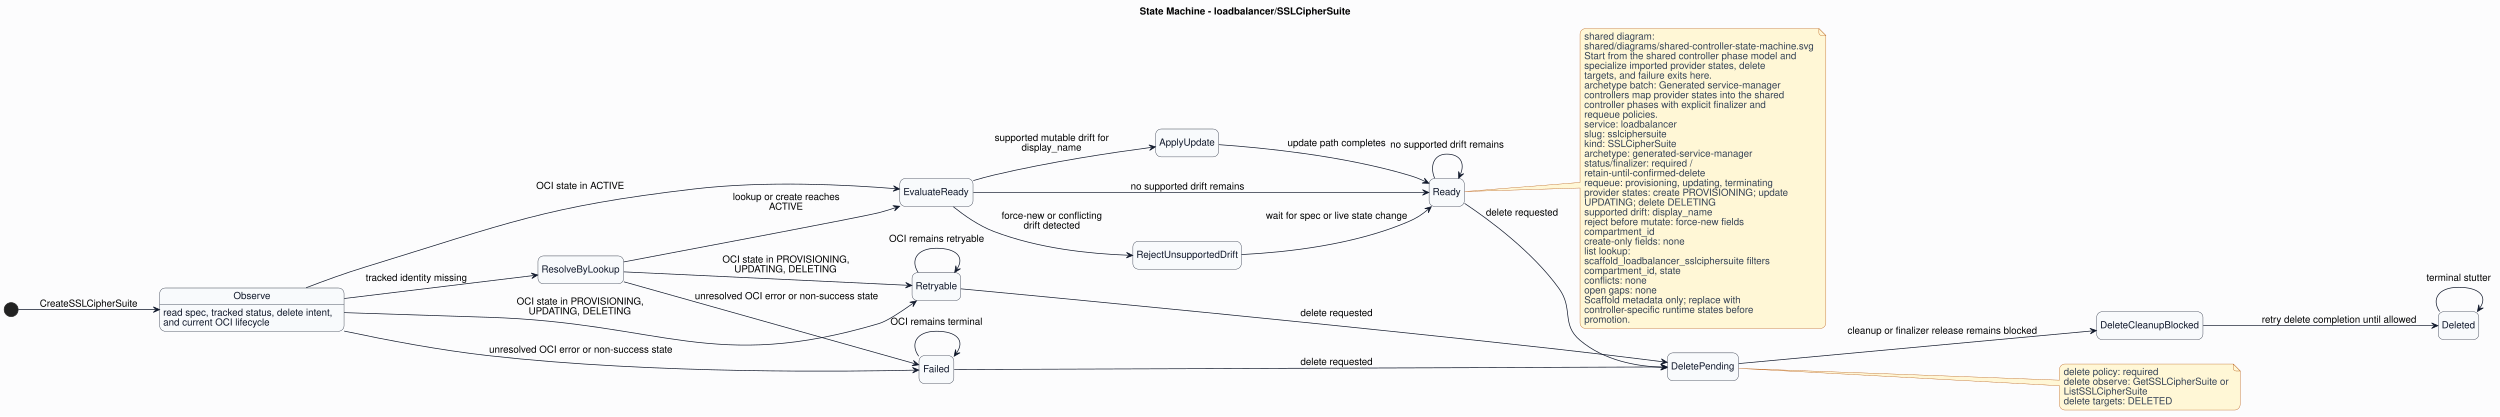
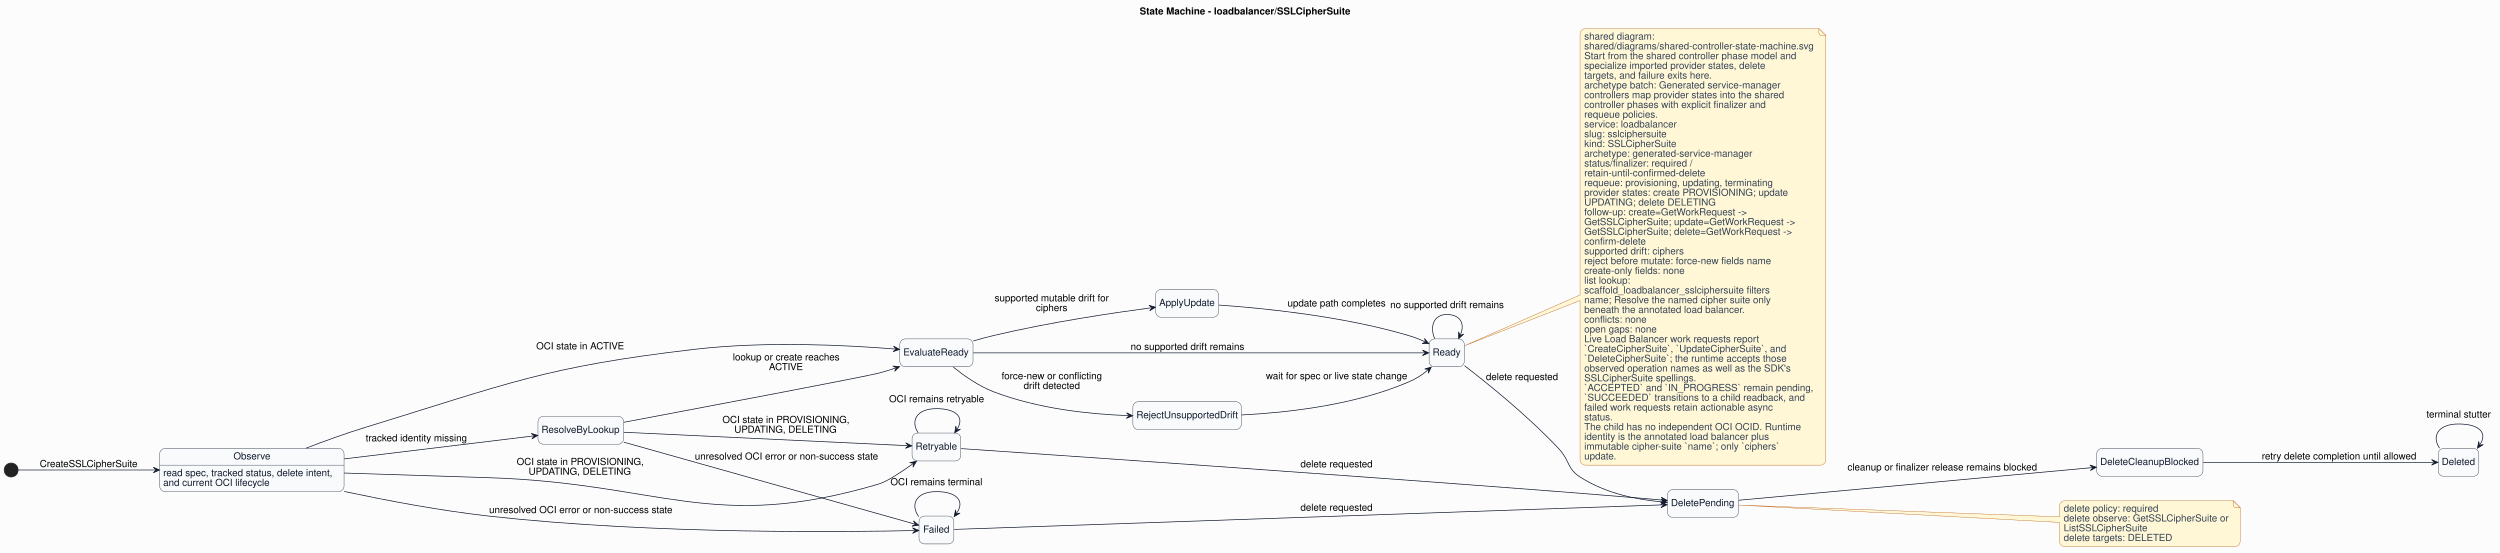
- <svg xmlns="http://www.w3.org/2000/svg" contentStyleType="text/css" data-diagram-type="STATE" height="597px" preserveAspectRatio="none" style="width:3585px;height:597px;background:#FCFCFD;" version="1.1" viewBox="0 0 3585 597" width="3585px" zoomAndPan="magnify">
+ <svg xmlns="http://www.w3.org/2000/svg" contentStyleType="text/css" data-diagram-type="STATE" height="793px" preserveAspectRatio="none" style="width:3585px;height:793px;background:#FCFCFD;" version="1.1" viewBox="0 0 3585 793" width="3585px" zoomAndPan="magnify">
  <defs />
  <g>
-     <rect fill="#FCFCFD" height="597" style="stroke:none;stroke-width:1;" width="3585" x="0" y="0" />
+     <rect fill="#FCFCFD" height="793" style="stroke:none;stroke-width:1;" width="3585" x="0" y="0" />
    <g class="title" data-source-line="10">
      <text fill="#000000" font-family="Helvetica" font-size="14" font-weight="bold" lengthAdjust="spacing" textLength="302.627" x="1634.245" y="20.78">State Machine - loadbalancer/SSLCipherSuite</text>
    </g>
-     <g>
-       <rect fill="#F8FAFC" height="62" rx="8" ry="8" style="stroke:#0F172A;stroke-width:0.5;" width="264.364" x="229" y="413" />
-       <line style="stroke:#0F172A;stroke-width:0.5;" x1="229" x2="493.364" y1="437" y2="437" />
-       <text fill="#0F172A" font-family="Helvetica" font-size="14" lengthAdjust="spacing" textLength="52.91" x="334.727" y="428.78">Observe</text>
-       <text fill="#0F172A" font-family="Helvetica" font-size="14" lengthAdjust="spacing" textLength="244.364" x="234" y="452.78">read spec, tracked status, delete intent,</text>
-       <text fill="#0F172A" font-family="Helvetica" font-size="14" lengthAdjust="spacing" textLength="153.282" x="234" y="466.78">and current OCI lifecycle</text>
-     </g>
-     <rect fill="#F8FAFC" height="40" rx="8" ry="8" style="stroke:#0F172A;stroke-width:0.5;" width="104.951" x="1290.36" y="256" />
-     <text fill="#0F172A" font-family="Helvetica" font-size="14" lengthAdjust="spacing" textLength="94.951" x="1295.36" y="279.78">EvaluateReady</text>
-     <rect fill="#F8FAFC" height="40" rx="8" ry="8" style="stroke:#0F172A;stroke-width:0.5;" width="50.469" x="2049.32" y="256" />
-     <text fill="#0F172A" font-family="Helvetica" font-size="14" lengthAdjust="spacing" textLength="40.469" x="2054.32" y="279.78">Ready</text>
-     <rect fill="#F8FAFC" height="40" rx="8" ry="8" style="stroke:#0F172A;stroke-width:0.5;" width="69.917" x="1307.88" y="391" />
-     <text fill="#0F172A" font-family="Helvetica" font-size="14" lengthAdjust="spacing" textLength="59.917" x="1312.88" y="414.78">Retryable</text>
-     <rect fill="#F8FAFC" height="40" rx="8" ry="8" style="stroke:#0F172A;stroke-width:0.5;" width="50" x="1317.84" y="510" />
-     <text fill="#0F172A" font-family="Helvetica" font-size="14" lengthAdjust="spacing" textLength="38.131" x="1323.775" y="533.78">Failed</text>
-     <rect fill="#F8FAFC" height="40" rx="8" ry="8" style="stroke:#0F172A;stroke-width:0.5;" width="122.848" x="771.44" y="367" />
-     <text fill="#0F172A" font-family="Helvetica" font-size="14" lengthAdjust="spacing" textLength="112.848" x="776.44" y="390.78">ResolveByLookup</text>
-     <rect fill="#F8FAFC" height="40" rx="8" ry="8" style="stroke:#0F172A;stroke-width:0.5;" width="155.51" x="1624.56" y="346" />
-     <text fill="#0F172A" font-family="Helvetica" font-size="14" lengthAdjust="spacing" textLength="145.51" x="1629.56" y="369.78">RejectUnsupportedDrift</text>
-     <rect fill="#F8FAFC" height="40" rx="8" ry="8" style="stroke:#0F172A;stroke-width:0.5;" width="90.165" x="1657.23" y="185" />
-     <text fill="#0F172A" font-family="Helvetica" font-size="14" lengthAdjust="spacing" textLength="80.165" x="1662.23" y="208.78">ApplyUpdate</text>
-     <rect fill="#F8FAFC" height="40" rx="8" ry="8" style="stroke:#0F172A;stroke-width:0.5;" width="101.848" x="2391.1" y="506" />
-     <text fill="#0F172A" font-family="Helvetica" font-size="14" lengthAdjust="spacing" textLength="91.848" x="2396.1" y="529.78">DeletePending</text>
-     <rect fill="#F8FAFC" height="40" rx="8" ry="8" style="stroke:#0F172A;stroke-width:0.5;" width="58.255" x="3496.4" y="447" />
-     <text fill="#0F172A" font-family="Helvetica" font-size="14" lengthAdjust="spacing" textLength="48.255" x="3501.4" y="470.78">Deleted</text>
-     <rect fill="#F8FAFC" height="40" rx="8" ry="8" style="stroke:#0F172A;stroke-width:0.5;" width="152.427" x="3006.62" y="447" />
-     <text fill="#0F172A" font-family="Helvetica" font-size="14" lengthAdjust="spacing" textLength="142.427" x="3011.62" y="470.78">DeleteCleanupBlocked</text>
-     <ellipse cx="16" cy="444" fill="#222222" rx="10" ry="10" style="stroke:#222222;stroke-width:1;" />
+     <g class="entity" data-qualified-name="observe" id="ent0002">
+       <rect fill="#F8FAFC" height="62" rx="8" ry="8" style="stroke:#0F172A;stroke-width:0.5;" width="264.364" x="229" y="643" />
+       <line style="stroke:#0F172A;stroke-width:0.5;" x1="229" x2="493.364" y1="667" y2="667" />
+       <text fill="#0F172A" font-family="Helvetica" font-size="14" lengthAdjust="spacing" textLength="52.91" x="334.727" y="658.78">Observe</text>
+       <text fill="#0F172A" font-family="Helvetica" font-size="14" lengthAdjust="spacing" textLength="244.364" x="234" y="682.78">read spec, tracked status, delete intent,</text>
+       <text fill="#0F172A" font-family="Helvetica" font-size="14" lengthAdjust="spacing" textLength="153.282" x="234" y="696.78">and current OCI lifecycle</text>
+     </g>
+     <rect fill="#F8FAFC" height="40" rx="8" ry="8" style="stroke:#0F172A;stroke-width:0.5;" width="104.951" x="1290.36" y="486" />
+     <text fill="#0F172A" font-family="Helvetica" font-size="14" lengthAdjust="spacing" textLength="94.951" x="1295.36" y="509.78">EvaluateReady</text>
+     <rect fill="#F8FAFC" height="40" rx="8" ry="8" style="stroke:#0F172A;stroke-width:0.5;" width="50.469" x="2049.32" y="486" />
+     <text fill="#0F172A" font-family="Helvetica" font-size="14" lengthAdjust="spacing" textLength="40.469" x="2054.32" y="509.78">Ready</text>
+     <rect fill="#F8FAFC" height="40" rx="8" ry="8" style="stroke:#0F172A;stroke-width:0.5;" width="69.917" x="1307.88" y="621" />
+     <text fill="#0F172A" font-family="Helvetica" font-size="14" lengthAdjust="spacing" textLength="59.917" x="1312.88" y="644.78">Retryable</text>
+     <rect fill="#F8FAFC" height="40" rx="8" ry="8" style="stroke:#0F172A;stroke-width:0.5;" width="50" x="1317.84" y="740" />
+     <text fill="#0F172A" font-family="Helvetica" font-size="14" lengthAdjust="spacing" textLength="38.131" x="1323.775" y="763.78">Failed</text>
+     <rect fill="#F8FAFC" height="40" rx="8" ry="8" style="stroke:#0F172A;stroke-width:0.5;" width="122.848" x="771.44" y="597" />
+     <text fill="#0F172A" font-family="Helvetica" font-size="14" lengthAdjust="spacing" textLength="112.848" x="776.44" y="620.78">ResolveByLookup</text>
+     <rect fill="#F8FAFC" height="40" rx="8" ry="8" style="stroke:#0F172A;stroke-width:0.5;" width="155.51" x="1624.56" y="576" />
+     <text fill="#0F172A" font-family="Helvetica" font-size="14" lengthAdjust="spacing" textLength="145.51" x="1629.56" y="599.78">RejectUnsupportedDrift</text>
+     <rect fill="#F8FAFC" height="40" rx="8" ry="8" style="stroke:#0F172A;stroke-width:0.5;" width="90.165" x="1657.23" y="415" />
+     <text fill="#0F172A" font-family="Helvetica" font-size="14" lengthAdjust="spacing" textLength="80.165" x="1662.23" y="438.78">ApplyUpdate</text>
+     <rect fill="#F8FAFC" height="40" rx="8" ry="8" style="stroke:#0F172A;stroke-width:0.5;" width="101.848" x="2391.1" y="702" />
+     <text fill="#0F172A" font-family="Helvetica" font-size="14" lengthAdjust="spacing" textLength="91.848" x="2396.1" y="725.78">DeletePending</text>
+     <rect fill="#F8FAFC" height="40" rx="8" ry="8" style="stroke:#0F172A;stroke-width:0.5;" width="58.255" x="3496.4" y="643" />
+     <text fill="#0F172A" font-family="Helvetica" font-size="14" lengthAdjust="spacing" textLength="48.255" x="3501.4" y="666.78">Deleted</text>
+     <rect fill="#F8FAFC" height="40" rx="8" ry="8" style="stroke:#0F172A;stroke-width:0.5;" width="152.427" x="3006.62" y="643" />
+     <text fill="#0F172A" font-family="Helvetica" font-size="14" lengthAdjust="spacing" textLength="142.427" x="3011.62" y="666.78">DeleteCleanupBlocked</text>
+     <g class="start_entity" data-qualified-name=".start." data-source-line="32" id="ent0002">
+       <ellipse cx="16" cy="674" fill="#222222" rx="10" ry="10" style="stroke:#222222;stroke-width:1;" />
+     </g>
    <g class="entity" data-qualified-name="GMN2" data-source-line="55" id="ent0003">
-       <path d="M2265.78,49 L2265.78,261.6 L2100.1,274.66 L2265.78,269.6 L2265.78,463 A8,8 0 0 0 2273.78,471 L2610.261,471 A8,8 0 0 0 2618.261,463 L2618.261,51 L2608.261,41 L2273.78,41 A8,8 0 0 0 2265.78,49" fill="#FFF7D6" style="stroke:#B45309;stroke-width:0.5;" />
+       <path d="M2265.78,49 L2265.78,422.96 L2100.1,495.79 L2265.78,430.96 L2265.78,659 A8,8 0 0 0 2273.78,667 L2610.261,667 A8,8 0 0 0 2618.261,659 L2618.261,51 L2608.261,41 L2273.78,41 A8,8 0 0 0 2265.78,49" fill="#FFF7D6" style="stroke:#B45309;stroke-width:0.5;" />
      <path d="M2608.261,41 L2608.261,47 A4,4 0 0 0 2612.261,51 L2618.261,51 L2608.261,41" fill="#FFF7D6" style="stroke:#B45309;stroke-width:0.5;" />
      <text fill="#334155" font-family="Helvetica" font-size="14" lengthAdjust="spacing" textLength="101.165" x="2271.78" y="56.78">shared diagram:</text>
      <text fill="#334155" font-family="Helvetica" font-size="14" lengthAdjust="spacing" textLength="331.481" x="2271.78" y="70.78">shared/diagrams/shared-controller-state-machine.svg</text>
      <text fill="#334155" font-family="Helvetica" font-size="14" lengthAdjust="spacing" textLength="304.274" x="2271.78" y="84.78">Start from the shared controller phase model and</text>
      <text fill="#334155" font-family="Helvetica" font-size="14" lengthAdjust="spacing" textLength="261.468" x="2271.78" y="98.78">specialize imported provider states, delete</text>
      <text fill="#334155" font-family="Helvetica" font-size="14" lengthAdjust="spacing" textLength="184.434" x="2271.78" y="112.78">targets, and failure exits here.</text>
      <text fill="#334155" font-family="Helvetica" font-size="14" lengthAdjust="spacing" textLength="281.709" x="2271.78" y="126.78">archetype batch: Generated service-manager</text>
      <text fill="#334155" font-family="Helvetica" font-size="14" lengthAdjust="spacing" textLength="287.923" x="2271.78" y="140.78">controllers map provider states into the shared</text>
      <text fill="#334155" font-family="Helvetica" font-size="14" lengthAdjust="spacing" textLength="261.461" x="2271.78" y="154.78">controller phases with explicit finalizer and</text>
      <text fill="#334155" font-family="Helvetica" font-size="14" lengthAdjust="spacing" textLength="105.848" x="2271.78" y="168.78">requeue policies.</text>
      <text fill="#334155" font-family="Helvetica" font-size="14" lengthAdjust="spacing" textLength="132.296" x="2271.78" y="182.78">service: loadbalancer</text>
      <text fill="#334155" font-family="Helvetica" font-size="14" lengthAdjust="spacing" textLength="118.275" x="2271.78" y="196.78">slug: sslciphersuite</text>
      <text fill="#334155" font-family="Helvetica" font-size="14" lengthAdjust="spacing" textLength="133.075" x="2271.78" y="210.78">kind: SSLCipherSuite</text>
      <text fill="#334155" font-family="Helvetica" font-size="14" lengthAdjust="spacing" textLength="241.24" x="2271.78" y="224.78">archetype: generated-service-manager</text>
      <text fill="#334155" font-family="Helvetica" font-size="14" lengthAdjust="spacing" textLength="156.406" x="2271.78" y="238.78">status/finalizer: required /</text>
      <text fill="#334155" font-family="Helvetica" font-size="14" lengthAdjust="spacing" textLength="174.303" x="2271.78" y="252.78">retain-until-confirmed-delete</text>
      <text fill="#334155" font-family="Helvetica" font-size="14" lengthAdjust="spacing" textLength="272.398" x="2271.78" y="266.78">requeue: provisioning, updating, terminating</text>
      <text fill="#334155" font-family="Helvetica" font-size="14" lengthAdjust="spacing" textLength="295.682" x="2271.78" y="280.78">provider states: create PROVISIONING; update</text>
      <text fill="#334155" font-family="Helvetica" font-size="14" lengthAdjust="spacing" textLength="192.165" x="2271.78" y="294.78">UPDATING; delete DELETING</text>
-       <text fill="#334155" font-family="Helvetica" font-size="14" lengthAdjust="spacing" textLength="183.661" x="2271.78" y="308.78">supported drift: display_name</text>
-       <text fill="#334155" font-family="Helvetica" font-size="14" lengthAdjust="spacing" textLength="230.33" x="2271.78" y="322.78">reject before mutate: force-new fields</text>
-       <text fill="#334155" font-family="Helvetica" font-size="14" lengthAdjust="spacing" textLength="100.379" x="2271.78" y="336.78">compartment_id</text>
-       <text fill="#334155" font-family="Helvetica" font-size="14" lengthAdjust="spacing" textLength="144.751" x="2271.78" y="350.78">create-only fields: none</text>
-       <text fill="#334155" font-family="Helvetica" font-size="14" lengthAdjust="spacing" textLength="66.144" x="2271.78" y="364.78">list lookup:</text>
-       <text fill="#334155" font-family="Helvetica" font-size="14" lengthAdjust="spacing" textLength="266.144" x="2271.78" y="378.78">scaffold_loadbalancer_sslciphersuite filters</text>
-       <text fill="#334155" font-family="Helvetica" font-size="14" lengthAdjust="spacing" textLength="138.51" x="2271.78" y="392.78">compartment_id, state</text>
-       <text fill="#334155" font-family="Helvetica" font-size="14" lengthAdjust="spacing" textLength="89.496" x="2271.78" y="406.78">conflicts: none</text>
-       <text fill="#334155" font-family="Helvetica" font-size="14" lengthAdjust="spacing" textLength="104.316" x="2271.78" y="420.78">open gaps: none</text>
-       <text fill="#334155" font-family="Helvetica" font-size="14" lengthAdjust="spacing" textLength="224.902" x="2271.78" y="434.78">Scaffold metadata only; replace with</text>
-       <text fill="#334155" font-family="Helvetica" font-size="14" lengthAdjust="spacing" textLength="244.323" x="2271.78" y="448.78">controller-specific runtime states before</text>
-       <text fill="#334155" font-family="Helvetica" font-size="14" lengthAdjust="spacing" textLength="66.144" x="2271.78" y="462.78">promotion.</text>
-     </g>
-     <g class="entity" data-qualified-name="GMN5" data-source-line="87" id="ent0006">
-       <path d="M2953.27,530 L2953.27,545.15 L2493.42,528.29 L2953.27,553.15 L2953.27,580 A8,8 0 0 0 2961.27,588 L3204.407,588 A8,8 0 0 0 3212.407,580 L3212.407,532 L3202.407,522 L2961.27,522 A8,8 0 0 0 2953.27,530" fill="#FFF7D6" style="stroke:#B45309;stroke-width:0.5;" />
-       <path d="M3202.407,522 L3202.407,528 A4,4 0 0 0 3206.407,532 L3212.407,532 L3202.407,522" fill="#FFF7D6" style="stroke:#B45309;stroke-width:0.5;" />
-       <text fill="#334155" font-family="Helvetica" font-size="14" lengthAdjust="spacing" textLength="136.972" x="2959.27" y="537.78">delete policy: required</text>
-       <text fill="#334155" font-family="Helvetica" font-size="14" lengthAdjust="spacing" textLength="238.137" x="2959.27" y="551.78">delete observe: GetSSLCipherSuite or</text>
-       <text fill="#334155" font-family="Helvetica" font-size="14" lengthAdjust="spacing" textLength="121.399" x="2959.27" y="565.78">ListSSLCipherSuite</text>
-       <text fill="#334155" font-family="Helvetica" font-size="14" lengthAdjust="spacing" textLength="157.185" x="2959.27" y="579.78">delete targets: DELETED</text>
+       <text fill="#334155" font-family="Helvetica" font-size="14" lengthAdjust="spacing" textLength="234.992" x="2271.78" y="308.78">follow-up: create=GetWorkRequest -&gt;</text>
+       <text fill="#334155" font-family="Helvetica" font-size="14" lengthAdjust="spacing" textLength="305.054" x="2271.78" y="322.78">GetSSLCipherSuite; update=GetWorkRequest -&gt;</text>
+       <text fill="#334155" font-family="Helvetica" font-size="14" lengthAdjust="spacing" textLength="300.378" x="2271.78" y="336.78">GetSSLCipherSuite; delete=GetWorkRequest -&gt;</text>
+       <text fill="#334155" font-family="Helvetica" font-size="14" lengthAdjust="spacing" textLength="88.703" x="2271.78" y="350.78">confirm-delete</text>
+       <text fill="#334155" font-family="Helvetica" font-size="14" lengthAdjust="spacing" textLength="142.406" x="2271.78" y="364.78">supported drift: ciphers</text>
+       <text fill="#334155" font-family="Helvetica" font-size="14" lengthAdjust="spacing" textLength="269.24" x="2271.78" y="378.78">reject before mutate: force-new fields name</text>
+       <text fill="#334155" font-family="Helvetica" font-size="14" lengthAdjust="spacing" textLength="144.751" x="2271.78" y="392.78">create-only fields: none</text>
+       <text fill="#334155" font-family="Helvetica" font-size="14" lengthAdjust="spacing" textLength="66.144" x="2271.78" y="406.78">list lookup:</text>
+       <text fill="#334155" font-family="Helvetica" font-size="14" lengthAdjust="spacing" textLength="266.144" x="2271.78" y="420.78">scaffold_loadbalancer_sslciphersuite filters</text>
+       <text fill="#334155" font-family="Helvetica" font-size="14" lengthAdjust="spacing" textLength="268.481" x="2271.78" y="434.78">name; Resolve the named cipher suite only</text>
+       <text fill="#334155" font-family="Helvetica" font-size="14" lengthAdjust="spacing" textLength="231.971" x="2271.78" y="448.78">beneath the annotated load balancer.</text>
+       <text fill="#334155" font-family="Helvetica" font-size="14" lengthAdjust="spacing" textLength="89.496" x="2271.78" y="462.78">conflicts: none</text>
+       <text fill="#334155" font-family="Helvetica" font-size="14" lengthAdjust="spacing" textLength="104.316" x="2271.78" y="476.78">open gaps: none</text>
+       <text fill="#334155" font-family="Helvetica" font-size="14" lengthAdjust="spacing" textLength="251.357" x="2271.78" y="490.78">Live Load Balancer work requests report</text>
+       <text fill="#334155" font-family="Helvetica" font-size="14" lengthAdjust="spacing" textLength="291.033" x="2271.78" y="504.78">`CreateCipherSuite`, `UpdateCipherSuite`, and</text>
+       <text fill="#334155" font-family="Helvetica" font-size="14" lengthAdjust="spacing" textLength="291.033" x="2271.78" y="518.78">`DeleteCipherSuite`; the runtime accepts those</text>
+       <text fill="#334155" font-family="Helvetica" font-size="14" lengthAdjust="spacing" textLength="296.83" x="2271.78" y="532.78">observed operation names as well as the SDK's</text>
+       <text fill="#334155" font-family="Helvetica" font-size="14" lengthAdjust="spacing" textLength="161.868" x="2271.78" y="546.78">SSLCipherSuite spellings.</text>
+       <text fill="#334155" font-family="Helvetica" font-size="14" lengthAdjust="spacing" textLength="331.447" x="2271.78" y="560.78">`ACCEPTED` and `IN_PROGRESS` remain pending,</text>
+       <text fill="#334155" font-family="Helvetica" font-size="14" lengthAdjust="spacing" textLength="317.468" x="2271.78" y="574.78">`SUCCEEDED` transitions to a child readback, and</text>
+       <text fill="#334155" font-family="Helvetica" font-size="14" lengthAdjust="spacing" textLength="271.592" x="2271.78" y="588.78">failed work requests retain actionable async</text>
+       <text fill="#334155" font-family="Helvetica" font-size="14" lengthAdjust="spacing" textLength="41.241" x="2271.78" y="602.78">status.</text>
+       <text fill="#334155" font-family="Helvetica" font-size="14" lengthAdjust="spacing" textLength="311.274" x="2271.78" y="616.78">The child has no independent OCI OCID. Runtime</text>
+       <text fill="#334155" font-family="Helvetica" font-size="14" lengthAdjust="spacing" textLength="265.405" x="2271.78" y="630.78">identity is the annotated load balancer plus</text>
+       <text fill="#334155" font-family="Helvetica" font-size="14" lengthAdjust="spacing" textLength="280.875" x="2271.78" y="644.78">immutable cipher-suite `name`; only `ciphers`</text>
+       <text fill="#334155" font-family="Helvetica" font-size="14" lengthAdjust="spacing" textLength="46.71" x="2271.78" y="658.78">update.</text>
+     </g>
+     <g class="entity" data-qualified-name="GMN5" data-source-line="101" id="ent0006">
+       <path d="M2953.27,726 L2953.27,741.15 L2493.42,724.29 L2953.27,749.15 L2953.27,776 A8,8 0 0 0 2961.27,784 L3204.407,784 A8,8 0 0 0 3212.407,776 L3212.407,728 L3202.407,718 L2961.27,718 A8,8 0 0 0 2953.27,726" fill="#FFF7D6" style="stroke:#B45309;stroke-width:0.5;" />
+       <path d="M3202.407,718 L3202.407,724 A4,4 0 0 0 3206.407,728 L3212.407,728 L3202.407,718" fill="#FFF7D6" style="stroke:#B45309;stroke-width:0.5;" />
+       <text fill="#334155" font-family="Helvetica" font-size="14" lengthAdjust="spacing" textLength="136.972" x="2959.27" y="733.78">delete policy: required</text>
+       <text fill="#334155" font-family="Helvetica" font-size="14" lengthAdjust="spacing" textLength="238.137" x="2959.27" y="747.78">delete observe: GetSSLCipherSuite or</text>
+       <text fill="#334155" font-family="Helvetica" font-size="14" lengthAdjust="spacing" textLength="121.399" x="2959.27" y="761.78">ListSSLCipherSuite</text>
+       <text fill="#334155" font-family="Helvetica" font-size="14" lengthAdjust="spacing" textLength="157.185" x="2959.27" y="775.78">delete targets: DELETED</text>
    </g>
    <g class="link" data-entity-1="ent0002" data-entity-2="ent0002" data-link-type="dependency" data-source-line="32" id="lnk3">
-       <path d="M26.18,444 C55.28,444 142.31,444 222.81,444" fill="none" id="*start*-to-observe" style="stroke:#0F172A;stroke-width:1;" />
-       <polygon fill="#0F172A" points="228.81,444,219.81,440,223.81,444,219.81,448,228.81,444" style="stroke:#0F172A;stroke-width:1;" />
-       <text fill="#000000" font-family="Helvetica" font-size="14" lengthAdjust="spacing" textLength="141.634" x="57" y="439.78">CreateSSLCipherSuite</text>
+       <path d="M26.18,674 C55.28,674 142.31,674 222.81,674" fill="none" id="*start*-to-observe" style="stroke:#0F172A;stroke-width:1;" />
+       <polygon fill="#0F172A" points="228.81,674,219.81,670,223.81,674,219.81,678,228.81,674" style="stroke:#0F172A;stroke-width:1;" />
+       <text fill="#000000" font-family="Helvetica" font-size="14" lengthAdjust="spacing" textLength="141.634" x="57" y="669.78">CreateSSLCipherSuite</text>
    </g>
    <g class="link" data-entity-1="ent0002" data-entity-2="ent0007" data-link-type="dependency" data-source-line="33" id="lnk4">
-       <path d="M493.64,428.05 C584.55,417.01 695.334,403.573 765.184,395.093" fill="none" id="observe-to-resolve_by_lookup" style="stroke:#0F172A;stroke-width:1;" />
-       <polygon fill="#0F172A" points="771.14,394.37,761.723,391.484,766.176,394.973,762.688,399.425,771.14,394.37" style="stroke:#0F172A;stroke-width:1;" />
-       <text fill="#000000" font-family="Helvetica" font-size="14" lengthAdjust="spacing" textLength="145.503" x="524.36" y="402.84">tracked identity missing</text>
+       <path d="M493.64,658.05 C584.55,647.01 695.334,633.573 765.184,625.093" fill="none" id="observe-to-resolve_by_lookup" style="stroke:#0F172A;stroke-width:1;" />
+       <polygon fill="#0F172A" points="771.14,624.37,761.723,621.484,766.176,624.973,762.688,629.426,771.14,624.37" style="stroke:#0F172A;stroke-width:1;" />
+       <text fill="#000000" font-family="Helvetica" font-size="14" lengthAdjust="spacing" textLength="145.503" x="524.36" y="632.84">tracked identity missing</text>
    </g>
    <g class="link" data-entity-1="ent0007" data-entity-2="ent0003" data-link-type="dependency" data-source-line="34" id="lnk5">
-       <path d="M894.57,375.58 C1008.1,354.19 1242.77,309.79 1260.36,305 C1270.07,302.36 1274.604,301.054 1284.384,297.704" fill="none" id="resolve_by_lookup-to-evaluate_ready" style="stroke:#0F172A;stroke-width:1;" />
-       <polygon fill="#0F172A" points="1290.06,295.76,1280.249,294.892,1285.33,297.38,1282.842,302.461,1290.06,295.76" style="stroke:#0F172A;stroke-width:1;" />
-       <text fill="#000000" font-family="Helvetica" font-size="14" lengthAdjust="spacing" textLength="154.089" x="1050.86" y="286.78">lookup or create reaches</text>
-       <text fill="#000000" font-family="Helvetica" font-size="14" lengthAdjust="spacing" textLength="50.565" x="1102.622" y="300.78">ACTIVE</text>
+       <path d="M894.57,605.58 C1008.1,584.19 1242.77,539.79 1260.36,535 C1270.07,532.36 1274.604,531.054 1284.384,527.704" fill="none" id="resolve_by_lookup-to-evaluate_ready" style="stroke:#0F172A;stroke-width:1;" />
+       <polygon fill="#0F172A" points="1290.06,525.76,1280.249,524.892,1285.33,527.38,1282.842,532.461,1290.06,525.76" style="stroke:#0F172A;stroke-width:1;" />
+       <text fill="#000000" font-family="Helvetica" font-size="14" lengthAdjust="spacing" textLength="154.089" x="1050.86" y="516.78">lookup or create reaches</text>
+       <text fill="#000000" font-family="Helvetica" font-size="14" lengthAdjust="spacing" textLength="50.565" x="1102.622" y="530.78">ACTIVE</text>
    </g>
    <g class="link" data-entity-1="ent0007" data-entity-2="ent0005" data-link-type="dependency" data-source-line="35" id="lnk6">
-       <path d="M894.63,389.87 C1002.21,394.95 1216.807,405.097 1301.597,409.097" fill="none" id="resolve_by_lookup-to-retryable" style="stroke:#0F172A;stroke-width:1;" />
-       <polygon fill="#0F172A" points="1307.59,409.38,1298.789,404.96,1302.596,409.144,1298.411,412.951,1307.59,409.38" style="stroke:#0F172A;stroke-width:1;" />
-       <text fill="#000000" font-family="Helvetica" font-size="14" lengthAdjust="spacing" textLength="184.379" x="1035.86" y="376.54">OCI state in PROVISIONING,</text>
-       <text fill="#000000" font-family="Helvetica" font-size="14" lengthAdjust="spacing" textLength="150.131" x="1052.984" y="390.54">UPDATING, DELETING</text>
+       <path d="M894.63,619.87 C1002.21,624.95 1216.807,635.097 1301.597,639.097" fill="none" id="resolve_by_lookup-to-retryable" style="stroke:#0F172A;stroke-width:1;" />
+       <polygon fill="#0F172A" points="1307.59,639.38,1298.789,634.96,1302.596,639.144,1298.411,642.951,1307.59,639.38" style="stroke:#0F172A;stroke-width:1;" />
+       <text fill="#000000" font-family="Helvetica" font-size="14" lengthAdjust="spacing" textLength="184.379" x="1035.86" y="606.54">OCI state in PROVISIONING,</text>
+       <text fill="#000000" font-family="Helvetica" font-size="14" lengthAdjust="spacing" textLength="150.131" x="1052.984" y="620.54">UPDATING, DELETING</text>
    </g>
    <g class="link" data-entity-1="ent0007" data-entity-2="ent0006" data-link-type="dependency" data-source-line="36" id="lnk7">
-       <path d="M894.63,404.11 C1006.69,435.65 1235.585,500.083 1311.675,521.513" fill="none" id="resolve_by_lookup-to-failed" style="stroke:#0F172A;stroke-width:1;" />
-       <polygon fill="#0F172A" points="1317.45,523.14,1309.871,516.85,1312.637,521.784,1307.703,524.55,1317.45,523.14" style="stroke:#0F172A;stroke-width:1;" />
-       <text fill="#000000" font-family="Helvetica" font-size="14" lengthAdjust="spacing" textLength="263.778" x="996.36" y="429.03">unresolved OCI error or non-success state</text>
+       <path d="M894.63,634.11 C1006.69,665.65 1235.585,730.083 1311.675,751.513" fill="none" id="resolve_by_lookup-to-failed" style="stroke:#0F172A;stroke-width:1;" />
+       <polygon fill="#0F172A" points="1317.45,753.14,1309.871,746.85,1312.637,751.784,1307.703,754.55,1317.45,753.14" style="stroke:#0F172A;stroke-width:1;" />
+       <text fill="#000000" font-family="Helvetica" font-size="14" lengthAdjust="spacing" textLength="263.778" x="996.36" y="659.03">unresolved OCI error or non-success state</text>
    </g>
    <g class="link" data-entity-1="ent0002" data-entity-2="ent0003" data-link-type="dependency" data-source-line="37" id="lnk8">
-       <path d="M438.96,412.64 C465.45,402.43 495.47,391.55 523.36,383 C729.5,319.82 781.22,296.06 995.36,271 C1099.33,258.83 1216.05,265.034 1283.99,270.554" fill="none" id="observe-to-evaluate_ready" style="stroke:#0F172A;stroke-width:1;" />
-       <polygon fill="#0F172A" points="1289.97,271.04,1281.323,266.324,1284.986,270.635,1280.676,274.298,1289.97,271.04" style="stroke:#0F172A;stroke-width:1;" />
-       <text fill="#000000" font-family="Helvetica" font-size="14" lengthAdjust="spacing" textLength="128.372" x="768.86" y="270.95">OCI state in ACTIVE</text>
+       <path d="M438.96,642.64 C465.45,632.43 495.47,621.55 523.36,613 C729.5,549.82 781.22,526.06 995.36,501 C1099.33,488.83 1216.05,495.034 1283.99,500.554" fill="none" id="observe-to-evaluate_ready" style="stroke:#0F172A;stroke-width:1;" />
+       <polygon fill="#0F172A" points="1289.97,501.04,1281.323,496.324,1284.986,500.635,1280.676,504.298,1289.97,501.04" style="stroke:#0F172A;stroke-width:1;" />
+       <text fill="#000000" font-family="Helvetica" font-size="14" lengthAdjust="spacing" textLength="128.372" x="768.86" y="500.95">OCI state in ACTIVE</text>
    </g>
    <g class="link" data-entity-1="ent0002" data-entity-2="ent0005" data-link-type="dependency" data-source-line="38" id="lnk9">
-       <path d="M493.47,448.33 C556.11,450.38 632.11,452.85 700.36,455 C949.16,462.84 1021.72,534.79 1260.36,464 C1271.77,460.62 1290.445,448.364 1309.305,434.914" fill="none" id="observe-to-retryable" style="stroke:#0F172A;stroke-width:1;" />
-       <polygon fill="#0F172A" points="1314.19,431.43,1304.54,433.399,1310.119,434.333,1309.185,439.912,1314.19,431.43" style="stroke:#0F172A;stroke-width:1;" />
-       <text fill="#000000" font-family="Helvetica" font-size="14" lengthAdjust="spacing" textLength="184.379" x="740.86" y="436.78">OCI state in PROVISIONING,</text>
-       <text fill="#000000" font-family="Helvetica" font-size="14" lengthAdjust="spacing" textLength="150.131" x="757.984" y="450.78">UPDATING, DELETING</text>
+       <path d="M493.47,678.33 C556.11,680.38 632.11,682.85 700.36,685 C949.16,692.84 1021.72,764.79 1260.36,694 C1271.77,690.62 1290.445,678.364 1309.305,664.914" fill="none" id="observe-to-retryable" style="stroke:#0F172A;stroke-width:1;" />
+       <polygon fill="#0F172A" points="1314.19,661.43,1304.54,663.399,1310.119,664.333,1309.185,669.912,1314.19,661.43" style="stroke:#0F172A;stroke-width:1;" />
+       <text fill="#000000" font-family="Helvetica" font-size="14" lengthAdjust="spacing" textLength="184.379" x="740.86" y="666.78">OCI state in PROVISIONING,</text>
+       <text fill="#000000" font-family="Helvetica" font-size="14" lengthAdjust="spacing" textLength="150.131" x="757.984" y="680.78">UPDATING, DELETING</text>
    </g>
    <g class="link" data-entity-1="ent0002" data-entity-2="ent0006" data-link-type="dependency" data-source-line="39" id="lnk10">
-       <path d="M493.52,474.76 C555.83,488.03 631.56,502.26 700.36,510 C939.8,536.92 1226.452,532.769 1311.562,530.789" fill="none" id="observe-to-failed" style="stroke:#0F172A;stroke-width:1;" />
-       <polygon fill="#0F172A" points="1317.56,530.65,1308.469,526.86,1312.561,530.766,1308.656,534.858,1317.56,530.65" style="stroke:#0F172A;stroke-width:1;" />
-       <text fill="#000000" font-family="Helvetica" font-size="14" lengthAdjust="spacing" textLength="263.778" x="701.36" y="505.78">unresolved OCI error or non-success state</text>
+       <path d="M493.52,704.76 C555.83,718.03 631.56,732.26 700.36,740 C939.8,766.92 1226.452,762.769 1311.562,760.789" fill="none" id="observe-to-failed" style="stroke:#0F172A;stroke-width:1;" />
+       <polygon fill="#0F172A" points="1317.56,760.65,1308.469,756.86,1312.561,760.766,1308.656,764.858,1317.56,760.65" style="stroke:#0F172A;stroke-width:1;" />
+       <text fill="#000000" font-family="Helvetica" font-size="14" lengthAdjust="spacing" textLength="263.778" x="701.36" y="735.78">unresolved OCI error or non-success state</text>
    </g>
    <g class="link" data-entity-1="ent0003" data-entity-2="ent0008" data-link-type="dependency" data-source-line="40" id="lnk11">
-       <path d="M1367.06,296.48 C1382.49,308.89 1403.81,323.85 1425.32,332 C1489.53,356.35 1561.604,363.906 1618.304,366.026" fill="none" id="evaluate_ready-to-reject_unsupported_drift" style="stroke:#0F172A;stroke-width:1;" />
-       <polygon fill="#0F172A" points="1624.3,366.25,1615.456,361.916,1619.303,366.063,1615.157,369.911,1624.3,366.25" style="stroke:#0F172A;stroke-width:1;" />
-       <text fill="#000000" font-family="Helvetica" font-size="14" lengthAdjust="spacing" textLength="143.951" x="1436.32" y="313.78">force-new or conflicting</text>
-       <text fill="#000000" font-family="Helvetica" font-size="14" lengthAdjust="spacing" textLength="80.938" x="1467.827" y="327.78">drift detected</text>
+       <path d="M1367.06,526.48 C1382.49,538.89 1403.81,553.85 1425.32,562 C1489.53,586.35 1561.604,593.906 1618.304,596.026" fill="none" id="evaluate_ready-to-reject_unsupported_drift" style="stroke:#0F172A;stroke-width:1;" />
+       <polygon fill="#0F172A" points="1624.3,596.25,1615.456,591.917,1619.303,596.063,1615.157,599.911,1624.3,596.25" style="stroke:#0F172A;stroke-width:1;" />
+       <text fill="#000000" font-family="Helvetica" font-size="14" lengthAdjust="spacing" textLength="143.951" x="1436.32" y="543.78">force-new or conflicting</text>
+       <text fill="#000000" font-family="Helvetica" font-size="14" lengthAdjust="spacing" textLength="80.938" x="1467.827" y="557.78">drift detected</text>
    </g>
    <g class="link" data-entity-1="ent0008" data-entity-2="ent0004" data-link-type="dependency" data-source-line="41" id="lnk12">
-       <path d="M1780.32,365.06 C1846.2,361.77 1942.3,351 2019.32,318 C2031.36,312.84 2038.48,308.236 2047.92,300.246" fill="none" id="reject_unsupported_drift-to-ready" style="stroke:#0F172A;stroke-width:1;" />
-       <polygon fill="#0F172A" points="2052.5,296.37,2043.046,299.131,2048.684,299.6,2048.215,305.238,2052.5,296.37" style="stroke:#0F172A;stroke-width:1;" />
-       <text fill="#000000" font-family="Helvetica" font-size="14" lengthAdjust="spacing" textLength="203.882" x="1815.32" y="313.78">wait for spec or live state change</text>
+       <path d="M1780.32,595.06 C1846.2,591.77 1942.3,581 2019.32,548 C2031.36,542.84 2038.48,538.236 2047.92,530.246" fill="none" id="reject_unsupported_drift-to-ready" style="stroke:#0F172A;stroke-width:1;" />
+       <polygon fill="#0F172A" points="2052.5,526.37,2043.046,529.131,2048.684,529.6,2048.215,535.238,2052.5,526.37" style="stroke:#0F172A;stroke-width:1;" />
+       <text fill="#000000" font-family="Helvetica" font-size="14" lengthAdjust="spacing" textLength="203.882" x="1815.32" y="543.78">wait for spec or live state change</text>
    </g>
    <g class="link" data-entity-1="ent0003" data-entity-2="ent0009" data-link-type="dependency" data-source-line="42" id="lnk13">
-       <path d="M1395.72,258.96 C1405.49,256.07 1415.67,253.27 1425.32,251 C1506.17,231.95 1596.202,218.61 1651.032,211.33" fill="none" id="evaluate_ready-to-apply_update" style="stroke:#0F172A;stroke-width:1;" />
-       <polygon fill="#0F172A" points="1656.98,210.54,1647.532,207.759,1652.024,211.198,1648.585,215.69,1656.98,210.54" style="stroke:#0F172A;stroke-width:1;" />
-       <text fill="#000000" font-family="Helvetica" font-size="14" lengthAdjust="spacing" textLength="163.42" x="1426.32" y="202.09">supported mutable drift for</text>
-       <text fill="#000000" font-family="Helvetica" font-size="14" lengthAdjust="spacing" textLength="86.386" x="1464.837" y="216.09">display_name</text>
+       <path d="M1395.72,488.96 C1405.49,486.07 1415.67,483.27 1425.32,481 C1506.17,461.95 1596.202,448.61 1651.032,441.33" fill="none" id="evaluate_ready-to-apply_update" style="stroke:#0F172A;stroke-width:1;" />
+       <polygon fill="#0F172A" points="1656.98,440.54,1647.532,437.759,1652.024,441.198,1648.585,445.69,1656.98,440.54" style="stroke:#0F172A;stroke-width:1;" />
+       <text fill="#000000" font-family="Helvetica" font-size="14" lengthAdjust="spacing" textLength="163.42" x="1426.32" y="432.09">supported mutable drift for</text>
+       <text fill="#000000" font-family="Helvetica" font-size="14" lengthAdjust="spacing" textLength="45.131" x="1485.465" y="446.09">ciphers</text>
    </g>
    <g class="link" data-entity-1="ent0009" data-entity-2="ent0004" data-link-type="dependency" data-source-line="43" id="lnk14">
-       <path d="M1747.88,207.45 C1809.86,211.76 1925.1,223.07 2019.32,251 C2029.36,253.98 2034.503,255.9 2043.612,260.28" fill="none" id="apply_update-to-ready" style="stroke:#0F172A;stroke-width:1;" />
-       <polygon fill="#0F172A" points="2049.02,262.88,2042.642,255.375,2044.514,260.714,2039.176,262.585,2049.02,262.88" style="stroke:#0F172A;stroke-width:1;" />
-       <text fill="#000000" font-family="Helvetica" font-size="14" lengthAdjust="spacing" textLength="141.654" x="1846.32" y="209.45">update path completes</text>
+       <path d="M1747.88,437.45 C1809.86,441.76 1925.1,453.07 2019.32,481 C2029.36,483.98 2034.503,485.9 2043.612,490.28" fill="none" id="apply_update-to-ready" style="stroke:#0F172A;stroke-width:1;" />
+       <polygon fill="#0F172A" points="2049.02,492.88,2042.642,485.375,2044.514,490.714,2039.176,492.585,2049.02,492.88" style="stroke:#0F172A;stroke-width:1;" />
+       <text fill="#000000" font-family="Helvetica" font-size="14" lengthAdjust="spacing" textLength="141.654" x="1846.32" y="439.45">update path completes</text>
    </g>
    <g class="link" data-entity-1="ent0003" data-entity-2="ent0004" data-link-type="dependency" data-source-line="44" id="lnk15">
-       <path d="M1395.73,276 C1540.46,276 1938.77,276 2042.86,276" fill="none" id="evaluate_ready-to-ready" style="stroke:#0F172A;stroke-width:1;" />
-       <polygon fill="#0F172A" points="2048.86,276,2039.86,272,2043.86,276,2039.86,280,2048.86,276" style="stroke:#0F172A;stroke-width:1;" />
-       <text fill="#000000" font-family="Helvetica" font-size="14" lengthAdjust="spacing" textLength="162.641" x="1621.32" y="271.78">no supported drift remains</text>
+       <path d="M1395.73,506 C1540.46,506 1938.77,506 2042.86,506" fill="none" id="evaluate_ready-to-ready" style="stroke:#0F172A;stroke-width:1;" />
+       <polygon fill="#0F172A" points="2048.86,506,2039.86,502,2043.86,506,2039.86,510,2048.86,506" style="stroke:#0F172A;stroke-width:1;" />
+       <text fill="#000000" font-family="Helvetica" font-size="14" lengthAdjust="spacing" textLength="162.641" x="1621.32" y="501.78">no supported drift remains</text>
    </g>
    <g class="link" data-entity-1="ent0004" data-entity-2="ent0004" data-link-type="dependency" data-source-line="45" id="lnk16">
-       <path d="M2057.35,255.69 C2050,238.73 2055.74,221 2074.55,221 C2093.36,221 2101.486,233.225 2094.136,250.185" fill="none" id="ready-to-ready" style="stroke:#0F172A;stroke-width:1;" />
-       <polygon fill="#0F172A" points="2091.75,255.69,2098.999,249.023,2093.738,251.102,2091.659,245.842,2091.75,255.69" style="stroke:#0F172A;stroke-width:1;" />
-       <text fill="#000000" font-family="Helvetica" font-size="14" lengthAdjust="spacing" textLength="162.641" x="1993.55" y="211.78">no supported drift remains</text>
+       <path d="M2057.35,485.69 C2050,468.73 2055.74,451 2074.55,451 C2093.36,451 2101.486,463.225 2094.136,480.185" fill="none" id="ready-to-ready" style="stroke:#0F172A;stroke-width:1;" />
+       <polygon fill="#0F172A" points="2091.75,485.69,2098.999,479.023,2093.738,481.102,2091.659,475.842,2091.75,485.69" style="stroke:#0F172A;stroke-width:1;" />
+       <text fill="#000000" font-family="Helvetica" font-size="14" lengthAdjust="spacing" textLength="162.641" x="1993.55" y="441.78">no supported drift remains</text>
    </g>
    <g class="link" data-entity-1="ent0005" data-entity-2="ent0005" data-link-type="dependency" data-source-line="46" id="lnk17">
-       <path d="M1316.63,390.69 C1305.42,373.73 1314.16,356 1342.84,356 C1371.52,356 1383.556,368.723 1372.356,385.683" fill="none" id="retryable-to-retryable" style="stroke:#0F172A;stroke-width:1;" />
-       <polygon fill="#0F172A" points="1369.05,390.69,1377.347,385.384,1371.805,386.518,1370.672,380.976,1369.05,390.69" style="stroke:#0F172A;stroke-width:1;" />
-       <text fill="#000000" font-family="Helvetica" font-size="14" lengthAdjust="spacing" textLength="136.931" x="1274.84" y="346.78">OCI remains retryable</text>
+       <path d="M1316.63,620.69 C1305.42,603.73 1314.16,586 1342.84,586 C1371.52,586 1383.556,598.723 1372.356,615.683" fill="none" id="retryable-to-retryable" style="stroke:#0F172A;stroke-width:1;" />
+       <polygon fill="#0F172A" points="1369.05,620.69,1377.347,615.384,1371.805,616.518,1370.672,610.976,1369.05,620.69" style="stroke:#0F172A;stroke-width:1;" />
+       <text fill="#000000" font-family="Helvetica" font-size="14" lengthAdjust="spacing" textLength="136.931" x="1274.84" y="576.78">OCI remains retryable</text>
    </g>
    <g class="link" data-entity-1="ent0006" data-entity-2="ent0006" data-link-type="dependency" data-source-line="47" id="lnk18">
-       <path d="M1317.41,510.83 C1305.04,493.53 1313.52,475 1342.84,475 C1372.16,475 1384.13,488.649 1371.76,505.949" fill="none" id="failed-to-failed" style="stroke:#0F172A;stroke-width:1;" />
-       <polygon fill="#0F172A" points="1368.27,510.83,1376.758,505.836,1371.178,506.763,1370.251,501.182,1368.27,510.83" style="stroke:#0F172A;stroke-width:1;" />
-       <text fill="#000000" font-family="Helvetica" font-size="14" lengthAdjust="spacing" textLength="132.255" x="1276.84" y="465.78">OCI remains terminal</text>
+       <path d="M1317.41,740.83 C1305.04,723.53 1313.52,705 1342.84,705 C1372.16,705 1384.13,718.649 1371.76,735.949" fill="none" id="failed-to-failed" style="stroke:#0F172A;stroke-width:1;" />
+       <polygon fill="#0F172A" points="1368.27,740.83,1376.758,735.836,1371.178,736.763,1370.251,731.182,1368.27,740.83" style="stroke:#0F172A;stroke-width:1;" />
+       <text fill="#000000" font-family="Helvetica" font-size="14" lengthAdjust="spacing" textLength="132.255" x="1276.84" y="695.78">OCI remains terminal</text>
    </g>
    <g class="link" data-entity-1="ent0004" data-entity-2="ent0010" data-link-type="dependency" data-source-line="48" id="lnk19">
-       <path d="M2100.21,291.65 C2134.75,314.67 2197.57,360.76 2235.78,414 C2256.48,442.83 2238.63,465.15 2265.78,488 C2300.44,517.17 2346.316,525.181 2384.636,526.901" fill="none" id="ready-to-delete_pending" style="stroke:#0F172A;stroke-width:1;" />
-       <polygon fill="#0F172A" points="2390.63,527.17,2381.818,522.77,2385.635,526.946,2381.46,530.762,2390.63,527.17" style="stroke:#0F172A;stroke-width:1;" />
-       <text fill="#000000" font-family="Helvetica" font-size="14" lengthAdjust="spacing" textLength="104.303" x="2130.78" y="309.2">delete requested</text>
+       <path d="M2100.07,524.39 C2132.81,549.54 2191.79,596.93 2235.78,644 C2250.96,660.23 2247.08,672 2265.78,684 C2303.25,708.04 2347.564,716.548 2384.664,719.848" fill="none" id="ready-to-delete_pending" style="stroke:#0F172A;stroke-width:1;" />
+       <polygon fill="#0F172A" points="2390.64,720.38,2382.03,715.598,2385.66,719.937,2381.321,723.567,2390.64,720.38" style="stroke:#0F172A;stroke-width:1;" />
+       <text fill="#000000" font-family="Helvetica" font-size="14" lengthAdjust="spacing" textLength="104.303" x="2130.78" y="545.03">delete requested</text>
    </g>
    <g class="link" data-entity-1="ent0005" data-entity-2="ent0010" data-link-type="dependency" data-source-line="49" id="lnk20">
-       <path d="M1377.89,414.18 C1496.39,425.3 1901.67,463.8 2235.78,501 C2288.76,506.9 2343.387,513.62 2384.917,518.85" fill="none" id="retryable-to-delete_pending" style="stroke:#0F172A;stroke-width:1;" />
-       <polygon fill="#0F172A" points="2390.87,519.6,2382.44,514.507,2385.909,518.975,2381.441,522.444,2390.87,519.6" style="stroke:#0F172A;stroke-width:1;" />
-       <text fill="#000000" font-family="Helvetica" font-size="14" lengthAdjust="spacing" textLength="104.303" x="1864.82" y="453.24">delete requested</text>
+       <path d="M1378.29,643.33 C1497.25,651.43 1901.83,679.19 2235.78,705 C2288.72,709.09 2343.322,713.652 2384.872,717.182" fill="none" id="retryable-to-delete_pending" style="stroke:#0F172A;stroke-width:1;" />
+       <polygon fill="#0F172A" points="2390.85,717.69,2382.221,712.942,2385.868,717.267,2381.544,720.914,2390.85,717.69" style="stroke:#0F172A;stroke-width:1;" />
+       <text fill="#000000" font-family="Helvetica" font-size="14" lengthAdjust="spacing" textLength="104.303" x="1864.82" y="670.14">delete requested</text>
    </g>
    <g class="link" data-entity-1="ent0006" data-entity-2="ent0010" data-link-type="dependency" data-source-line="50" id="lnk21">
-       <path d="M1368.29,529.91 C1507.18,529.4 2191.3,526.912 2384.62,526.202" fill="none" id="failed-to-delete_pending" style="stroke:#0F172A;stroke-width:1;" />
-       <polygon fill="#0F172A" points="2390.62,526.18,2381.605,522.213,2385.62,526.198,2381.635,530.213,2390.62,526.18" style="stroke:#0F172A;stroke-width:1;" />
-       <text fill="#000000" font-family="Helvetica" font-size="14" lengthAdjust="spacing" textLength="104.303" x="1864.82" y="523.32">delete requested</text>
+       <path d="M1368.29,759.15 C1507.18,754.34 2191.304,730.648 2384.624,723.957" fill="none" id="failed-to-delete_pending" style="stroke:#0F172A;stroke-width:1;" />
+       <polygon fill="#0F172A" points="2390.62,723.75,2381.487,720.064,2385.623,723.923,2381.764,728.059,2390.62,723.75" style="stroke:#0F172A;stroke-width:1;" />
+       <text fill="#000000" font-family="Helvetica" font-size="14" lengthAdjust="spacing" textLength="104.303" x="1864.82" y="732.43">delete requested</text>
    </g>
    <g class="link" data-entity-1="ent0010" data-entity-2="ent0012" data-link-type="dependency" data-source-line="51" id="lnk22">
-       <path d="M2493.42,521.35 C2605.15,511.03 2868.226,486.732 3000.235,474.532" fill="none" id="delete_pending-to-delete_cleanup_blocked" style="stroke:#0F172A;stroke-width:1;" />
-       <polygon fill="#0F172A" points="3006.21,473.98,2996.88,470.825,3001.231,474.44,2997.616,478.791,3006.21,473.98" style="stroke:#0F172A;stroke-width:1;" />
-       <text fill="#000000" font-family="Helvetica" font-size="14" lengthAdjust="spacing" textLength="273.144" x="2649.27" y="478.6">cleanup or finalizer release remains blocked</text>
+       <path d="M2493.42,717.35 C2605.15,707.03 2868.226,682.732 3000.235,670.532" fill="none" id="delete_pending-to-delete_cleanup_blocked" style="stroke:#0F172A;stroke-width:1;" />
+       <polygon fill="#0F172A" points="3006.21,669.98,2996.88,666.825,3001.231,670.44,2997.616,674.791,3006.21,669.98" style="stroke:#0F172A;stroke-width:1;" />
+       <text fill="#000000" font-family="Helvetica" font-size="14" lengthAdjust="spacing" textLength="273.144" x="2649.27" y="674.6">cleanup or finalizer release remains blocked</text>
    </g>
    <g class="link" data-entity-1="ent0012" data-entity-2="ent0011" data-link-type="dependency" data-source-line="52" id="lnk23">
-       <path d="M3159.34,467 C3258.71,467 3422.64,467 3489.9,467" fill="none" id="delete_cleanup_blocked-to-deleted" style="stroke:#0F172A;stroke-width:1;" />
-       <polygon fill="#0F172A" points="3495.9,467,3486.9,463,3490.9,467,3486.9,471,3495.9,467" style="stroke:#0F172A;stroke-width:1;" />
-       <text fill="#000000" font-family="Helvetica" font-size="14" lengthAdjust="spacing" textLength="222.565" x="3243.4" y="462.78">retry delete completion until allowed</text>
+       <path d="M3159.34,663 C3258.71,663 3422.64,663 3489.9,663" fill="none" id="delete_cleanup_blocked-to-deleted" style="stroke:#0F172A;stroke-width:1;" />
+       <polygon fill="#0F172A" points="3495.9,663,3486.9,659,3490.9,663,3486.9,667,3495.9,663" style="stroke:#0F172A;stroke-width:1;" />
+       <text fill="#000000" font-family="Helvetica" font-size="14" lengthAdjust="spacing" textLength="222.565" x="3243.4" y="658.78">retry delete completion until allowed</text>
    </g>
    <g class="link" data-entity-1="ent0011" data-entity-2="ent0011" data-link-type="dependency" data-source-line="53" id="lnk24">
-       <path d="M3498.34,446.69 C3486.72,429.73 3495.78,412 3525.53,412 C3555.28,412 3567.731,424.78 3556.111,441.74" fill="none" id="deleted-to-deleted" style="stroke:#0F172A;stroke-width:1;" />
-       <polygon fill="#0F172A" points="3552.72,446.69,3561.107,441.526,3555.546,442.565,3554.507,437.005,3552.72,446.69" style="stroke:#0F172A;stroke-width:1;" />
-       <text fill="#000000" font-family="Helvetica" font-size="14" lengthAdjust="spacing" textLength="92.586" x="3479.53" y="402.78">terminal stutter</text>
+       <path d="M3498.34,642.69 C3486.72,625.73 3495.78,608 3525.53,608 C3555.28,608 3567.731,620.78 3556.111,637.74" fill="none" id="deleted-to-deleted" style="stroke:#0F172A;stroke-width:1;" />
+       <polygon fill="#0F172A" points="3552.72,642.69,3561.107,637.526,3555.546,638.565,3554.507,633.005,3552.72,642.69" style="stroke:#0F172A;stroke-width:1;" />
+       <text fill="#000000" font-family="Helvetica" font-size="14" lengthAdjust="spacing" textLength="92.586" x="3479.53" y="598.78">terminal stutter</text>
    </g>
  </g>
</svg>
